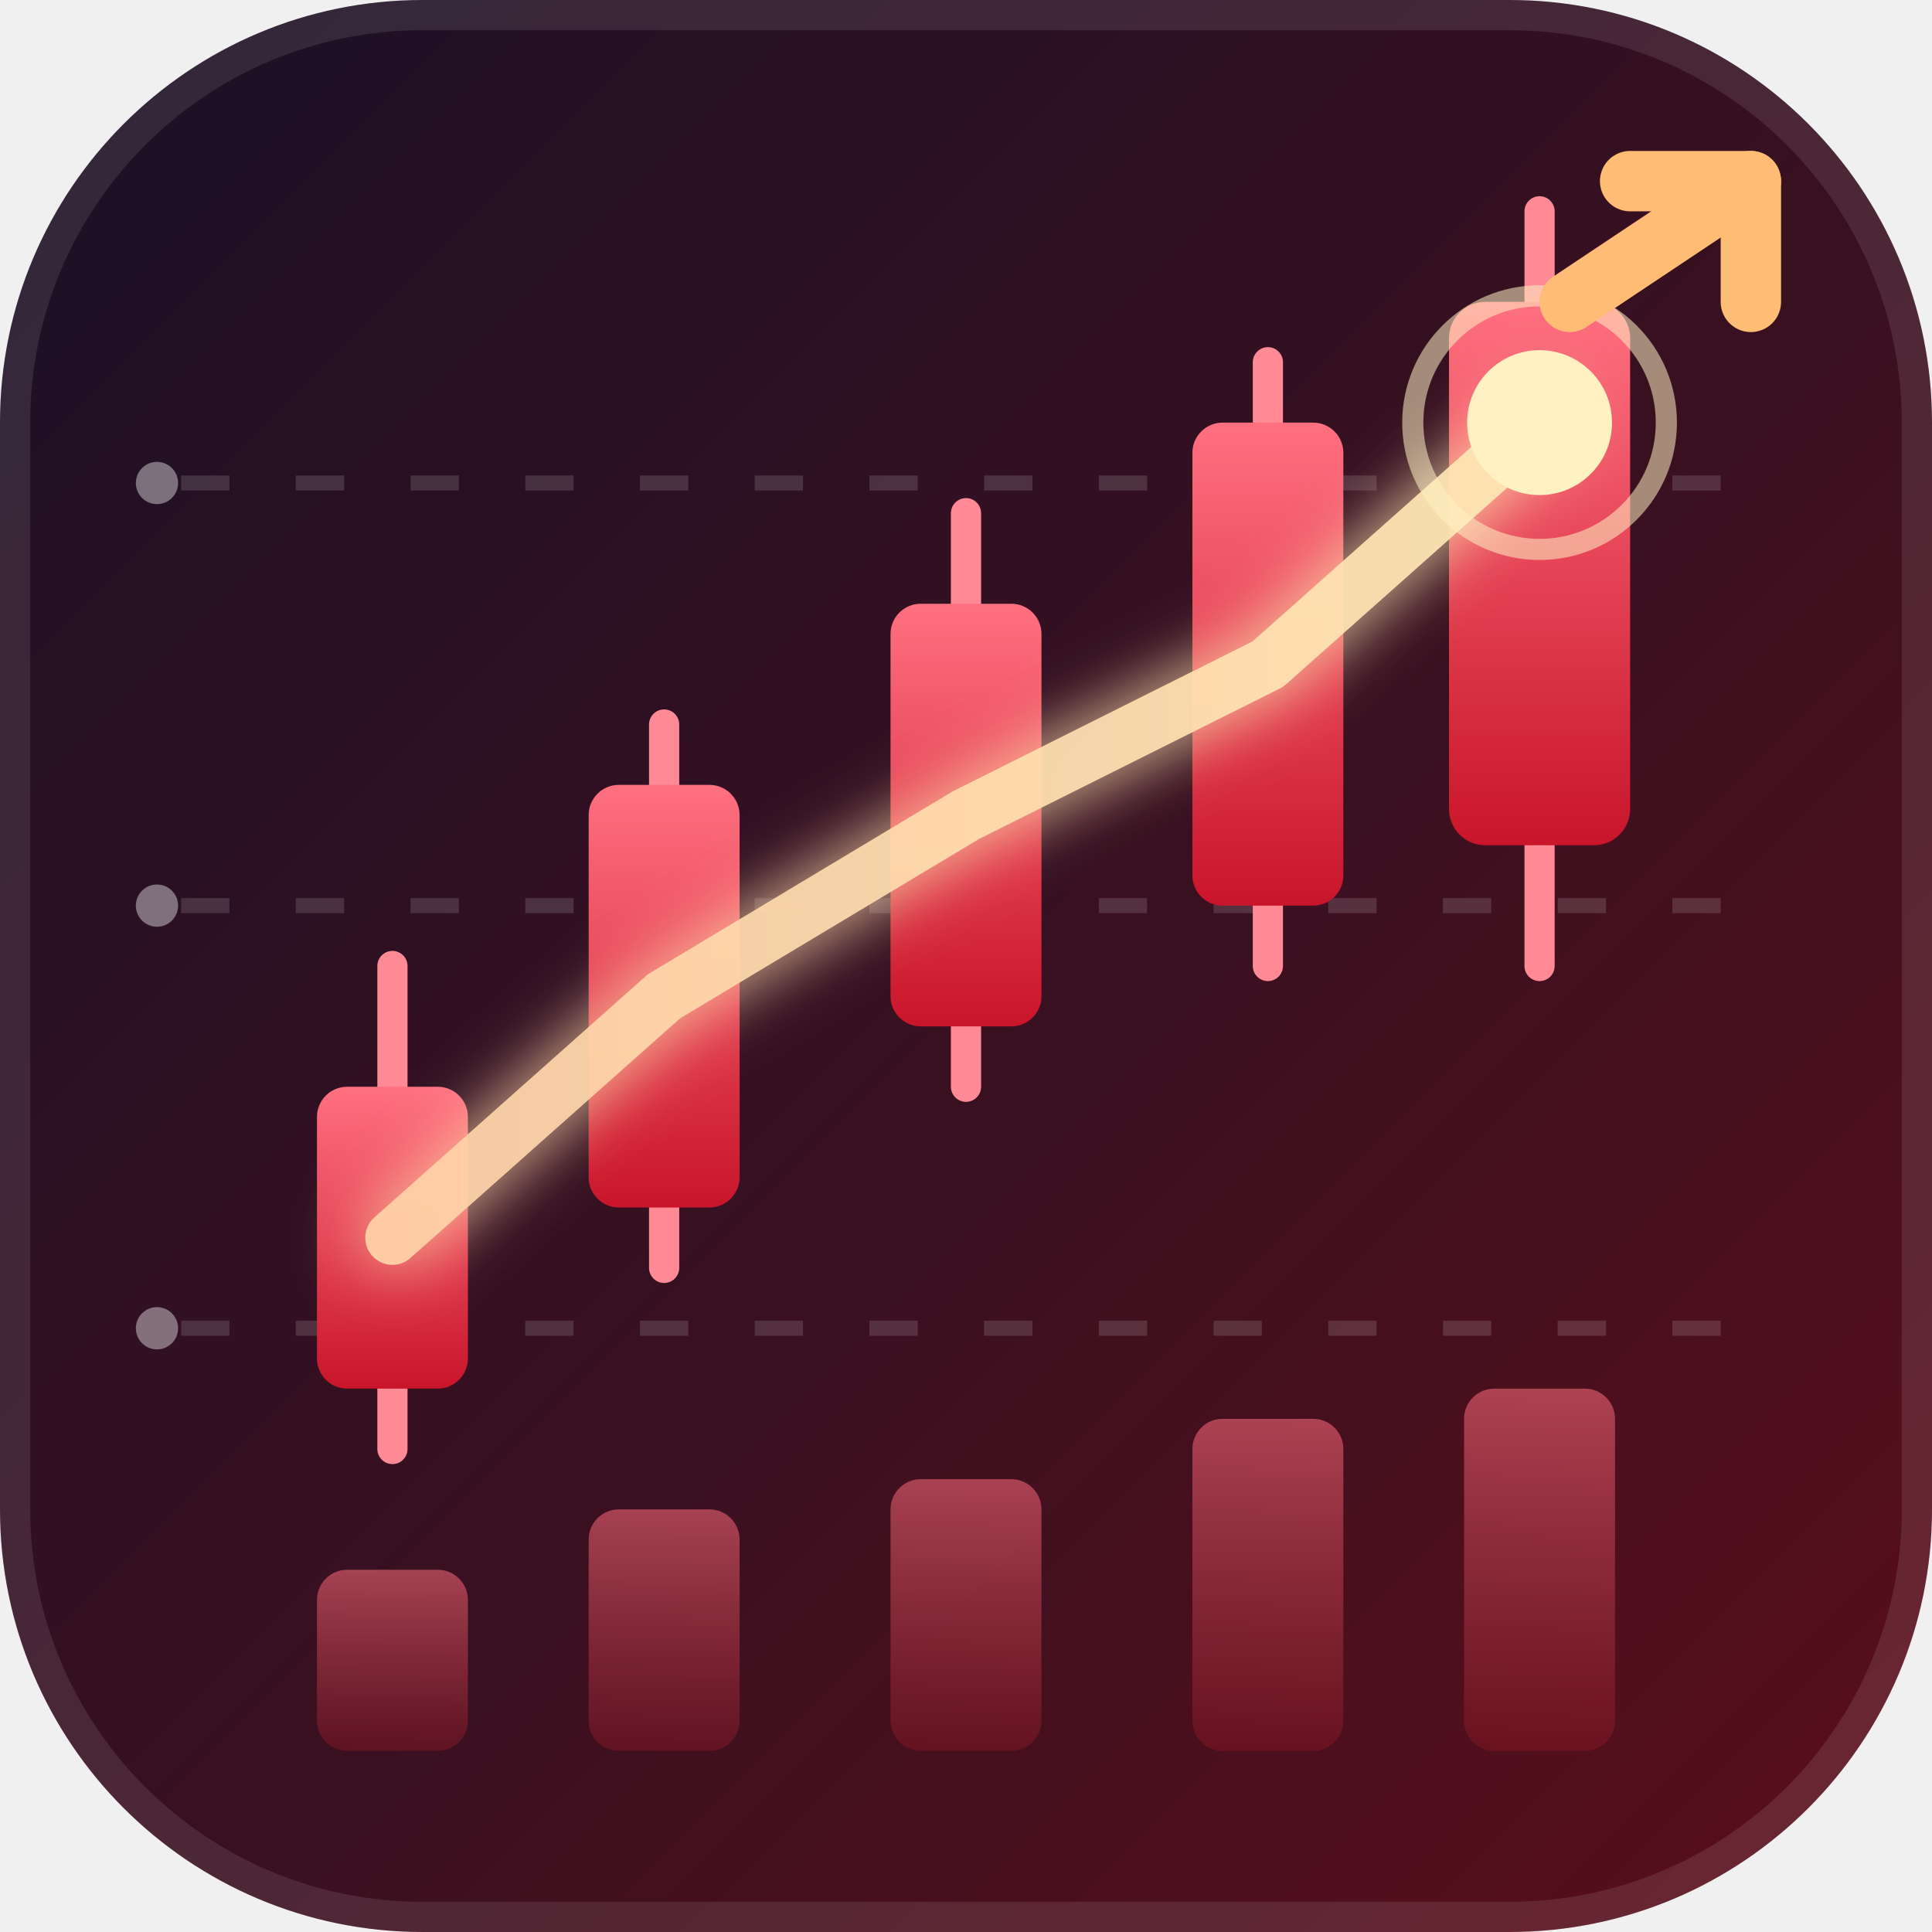
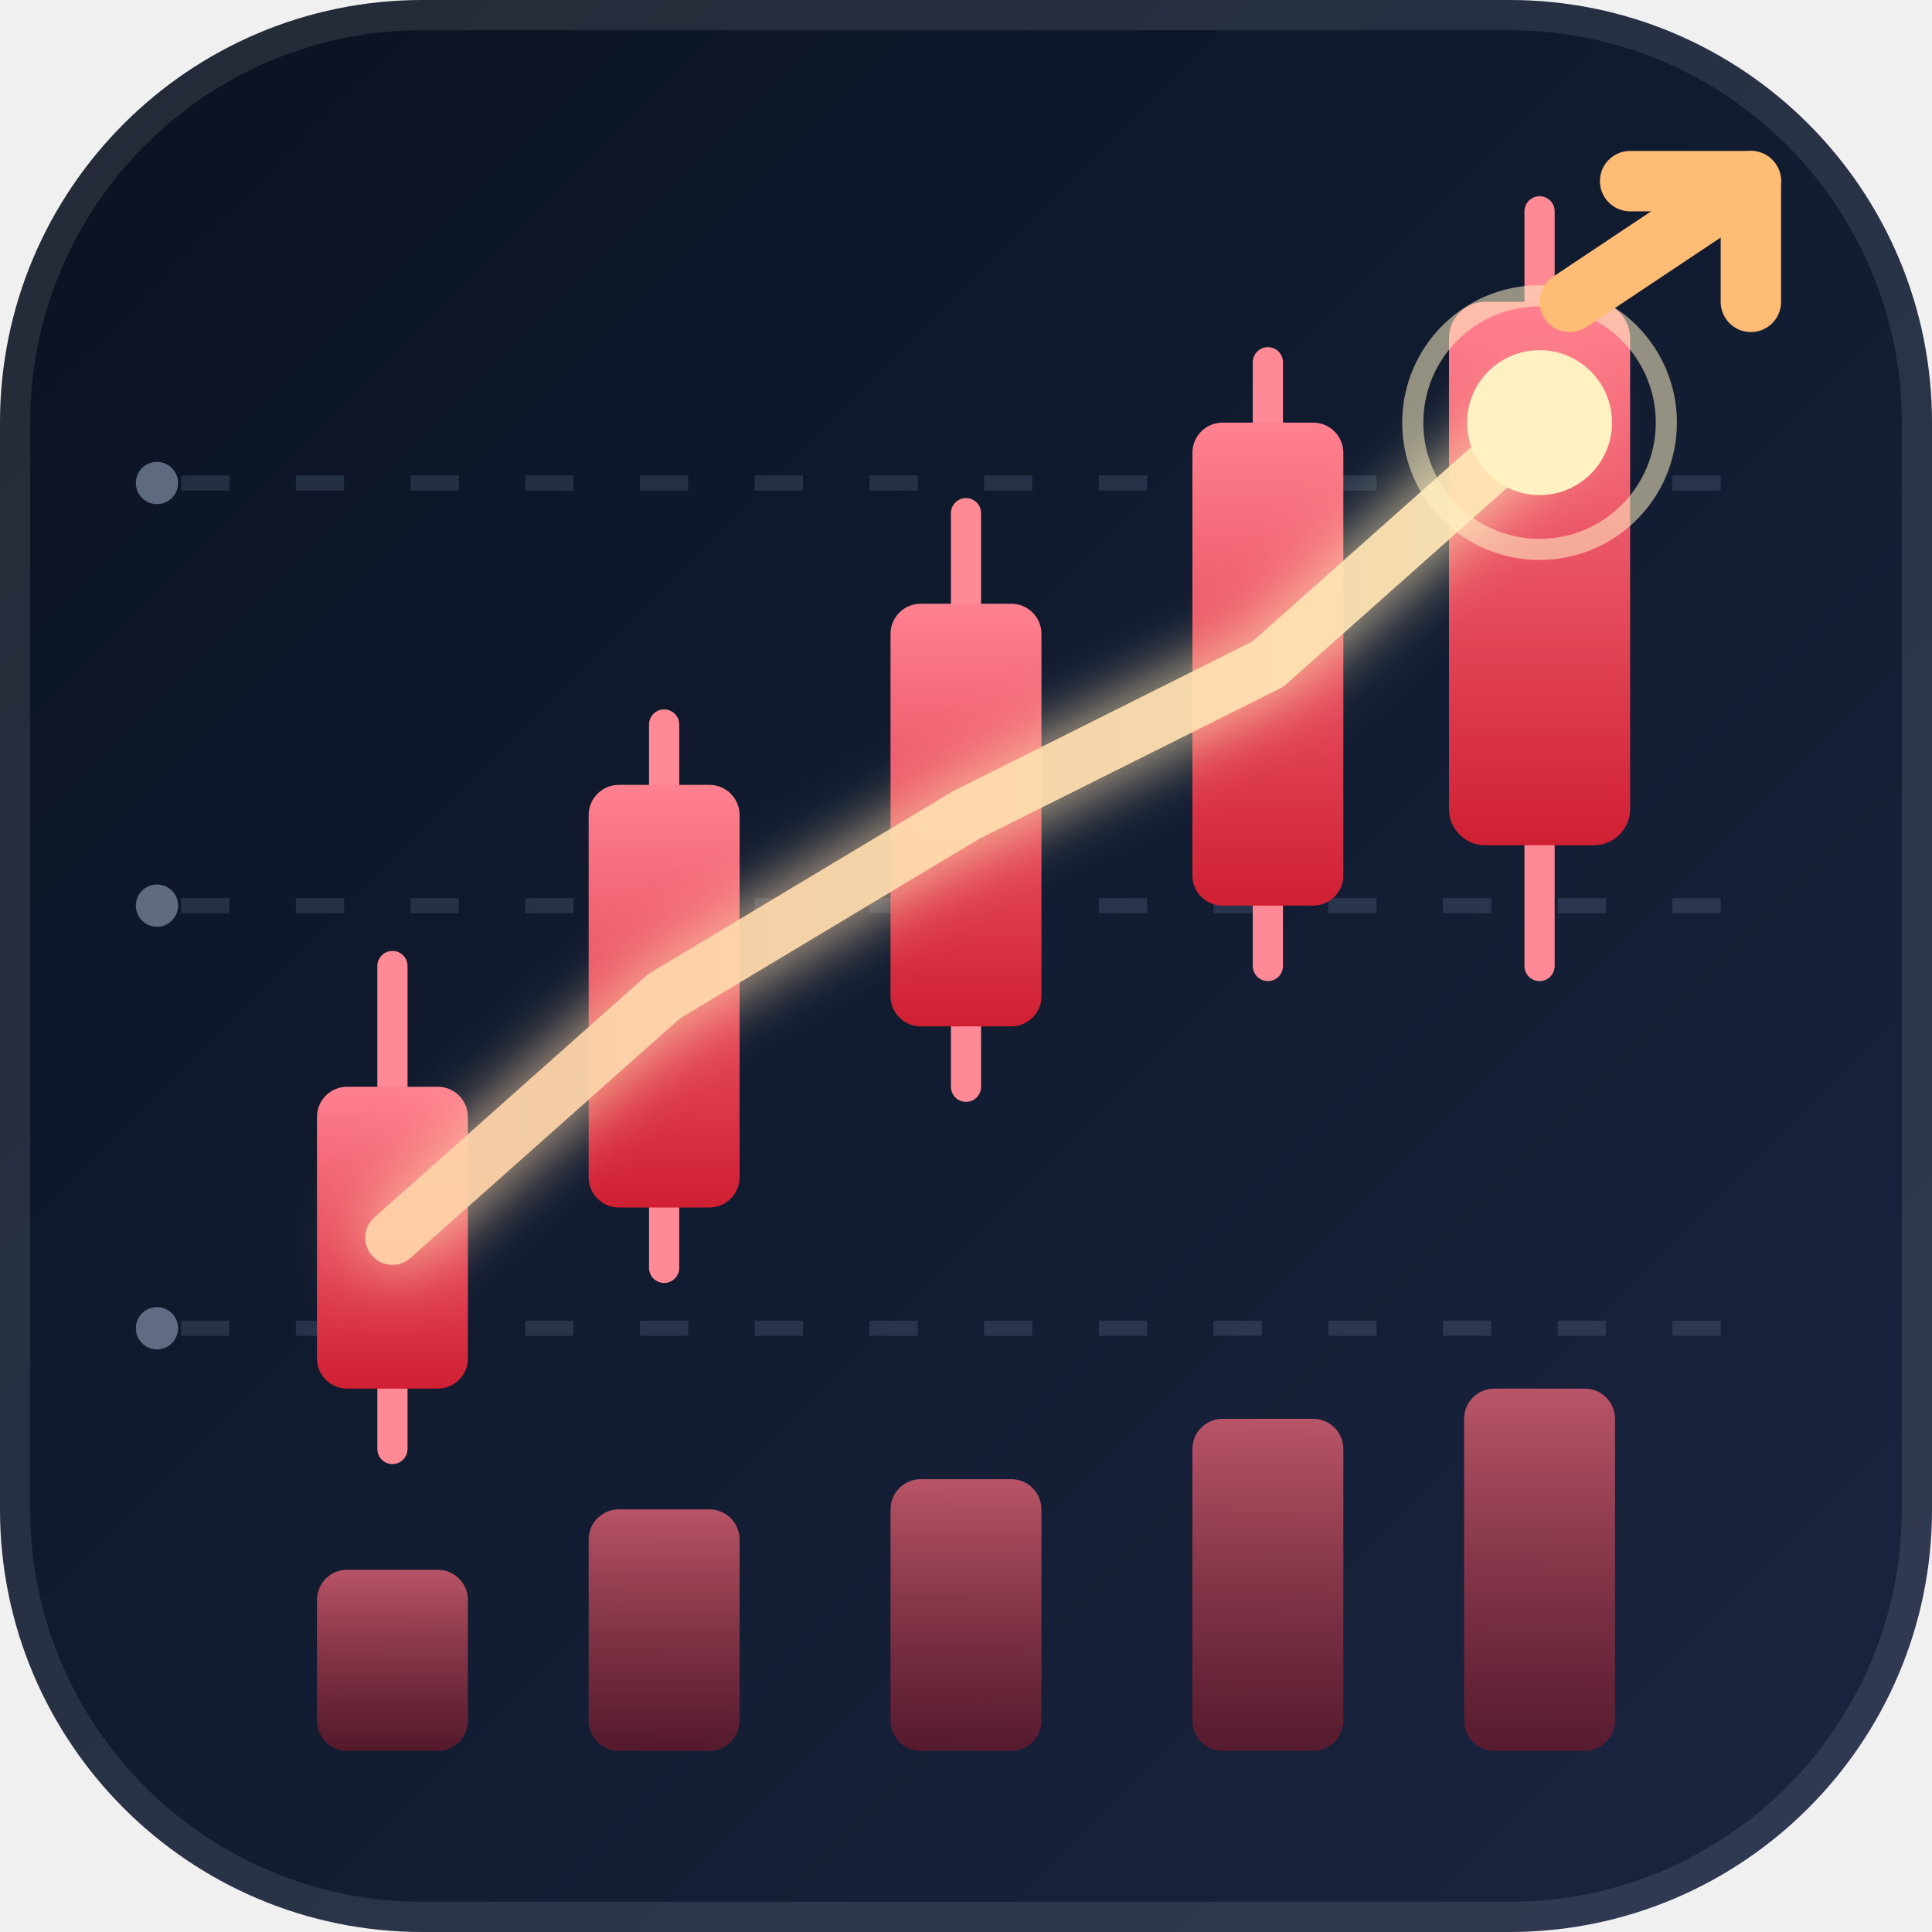
<svg xmlns="http://www.w3.org/2000/svg" viewBox="0 0 64 64" role="img" aria-label="Fin Pulse">
  <defs>
    <linearGradient id="fp-bg" x1="0%" y1="0%" x2="100%" y2="100%">
-       <stop offset="0%" stop-color="#1A1026" />
-       <stop offset="55%" stop-color="#3A1020" />
-       <stop offset="100%" stop-color="#5C0E1A" />
+       <stop offset="0%" stop-color="#0B1220" />
+       <stop offset="55%" stop-color="#121D33" />
+       <stop offset="100%" stop-color="#1C2541" />
    </linearGradient>
    <linearGradient id="fp-red" x1="0%" y1="0%" x2="0%" y2="100%">
-       <stop offset="0%" stop-color="#FF7080" />
-       <stop offset="100%" stop-color="#C9152A" />
+       <stop offset="0%" stop-color="#FF8190" />
+       <stop offset="100%" stop-color="#D01F33" />
    </linearGradient>
    <linearGradient id="fp-vol" x1="0%" y1="0%" x2="0%" y2="100%">
-       <stop offset="0%" stop-color="#FF6B7C" stop-opacity="0.55" />
-       <stop offset="100%" stop-color="#8A1625" stop-opacity="0.45" />
+       <stop offset="0%" stop-color="#FF6B7C" stop-opacity="0.70" />
+       <stop offset="100%" stop-color="#8A1625" stop-opacity="0.55" />
    </linearGradient>
    <linearGradient id="fp-line" x1="0%" y1="0%" x2="100%" y2="0%">
      <stop offset="0%" stop-color="#FFD2A8" />
      <stop offset="100%" stop-color="#FFE9B5" />
    </linearGradient>
    <filter id="fp-glow" x="-40%" y="-40%" width="180%" height="180%">
      <feGaussianBlur stdDeviation="1.1" result="b" />
      <feMerge>
        <feMergeNode in="b" />
        <feMergeNode in="SourceGraphic" />
      </feMerge>
    </filter>
  </defs>
  <rect x="0" y="0" width="64" height="64" rx="14" ry="14" fill="url(#fp-bg)" />
  <rect x="0.5" y="0.5" width="63" height="63" rx="13.5" ry="13.5" fill="none" stroke="rgba(255,255,255,0.10)" stroke-width="1" />
-   <g opacity="0.14" stroke="#FFFFFF" stroke-width="0.5" stroke-dasharray="1.6,2.2">
+   <g opacity="0.16" stroke="#9FB3D1" stroke-width="0.5" stroke-dasharray="1.6,2.2">
    <line x1="6" y1="16" x2="58" y2="16" />
    <line x1="6" y1="30" x2="58" y2="30" />
    <line x1="6" y1="44" x2="58" y2="44" />
  </g>
-   <g opacity="0.40" fill="#FFFFFF">
+   <g opacity="0.45" fill="#BFD0EC">
    <circle cx="5.2" cy="16" r="0.7" />
    <circle cx="5.2" cy="30" r="0.7" />
    <circle cx="5.2" cy="44" r="0.7" />
  </g>
  <g fill="url(#fp-vol)">
    <rect x="10.5" y="52" width="5" height="6" rx="1" />
    <rect x="19.5" y="50" width="5" height="8" rx="1" />
    <rect x="29.5" y="49" width="5" height="9" rx="1" />
    <rect x="39.5" y="47" width="5" height="11" rx="1" />
    <rect x="48.5" y="46" width="5" height="12" rx="1" />
  </g>
  <g stroke="#FF8A96" stroke-width="1" stroke-linecap="round">
    <line x1="13" y1="32" x2="13" y2="48" />
    <line x1="22" y1="24" x2="22" y2="42" />
    <line x1="32" y1="17" x2="32" y2="36" />
    <line x1="42" y1="12" x2="42" y2="32" />
    <line x1="51" y1="7" x2="51" y2="32" />
  </g>
  <g fill="url(#fp-red)">
    <rect x="10.5" y="36" width="5" height="10" rx="1" />
    <rect x="19.5" y="26" width="5" height="14" rx="1" />
    <rect x="29.5" y="20" width="5" height="14" rx="1" />
    <rect x="39.5" y="14" width="5" height="16" rx="1" />
    <rect x="48" y="10" width="6" height="18" rx="1.2" />
  </g>
  <path d="M13 41 L22 33 L32 27 L42 22 L51 14" fill="none" stroke="url(#fp-line)" stroke-width="1.8" stroke-linecap="round" stroke-linejoin="round" opacity="0.95" filter="url(#fp-glow)" />
  <circle cx="51" cy="14" r="4.2" fill="none" stroke="#FFF1C2" stroke-width="0.7" opacity="0.55" />
  <circle cx="51" cy="14" r="2.4" fill="#FFF1C2" />
  <g stroke="#FFBC74" stroke-width="2" fill="none" stroke-linecap="round" stroke-linejoin="round">
    <path d="M52 10 L58 6" />
    <path d="M58 6 L58 10 M58 6 L54 6" />
  </g>
</svg>
